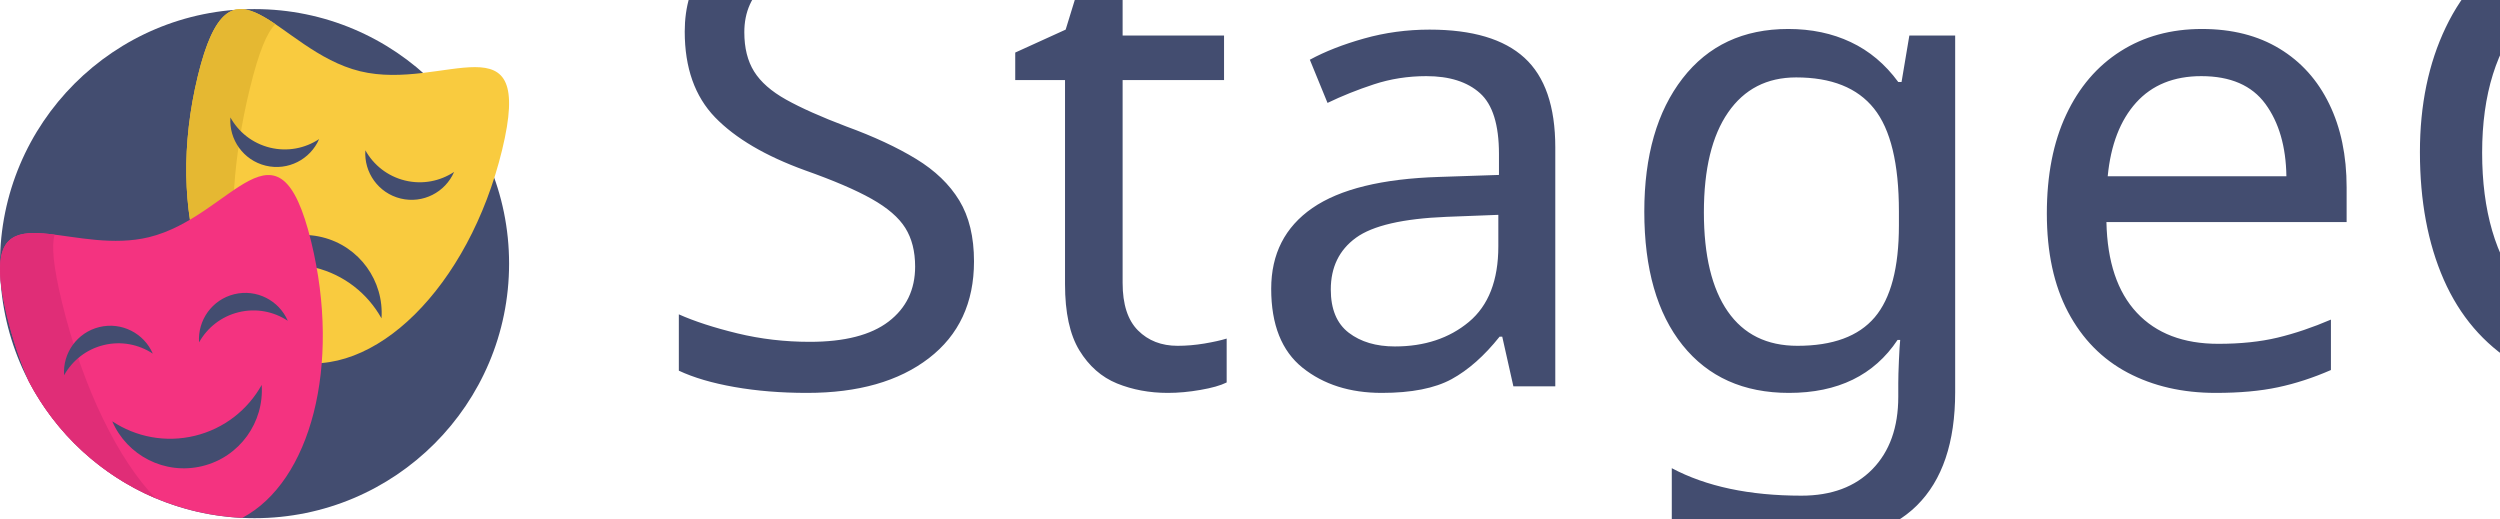
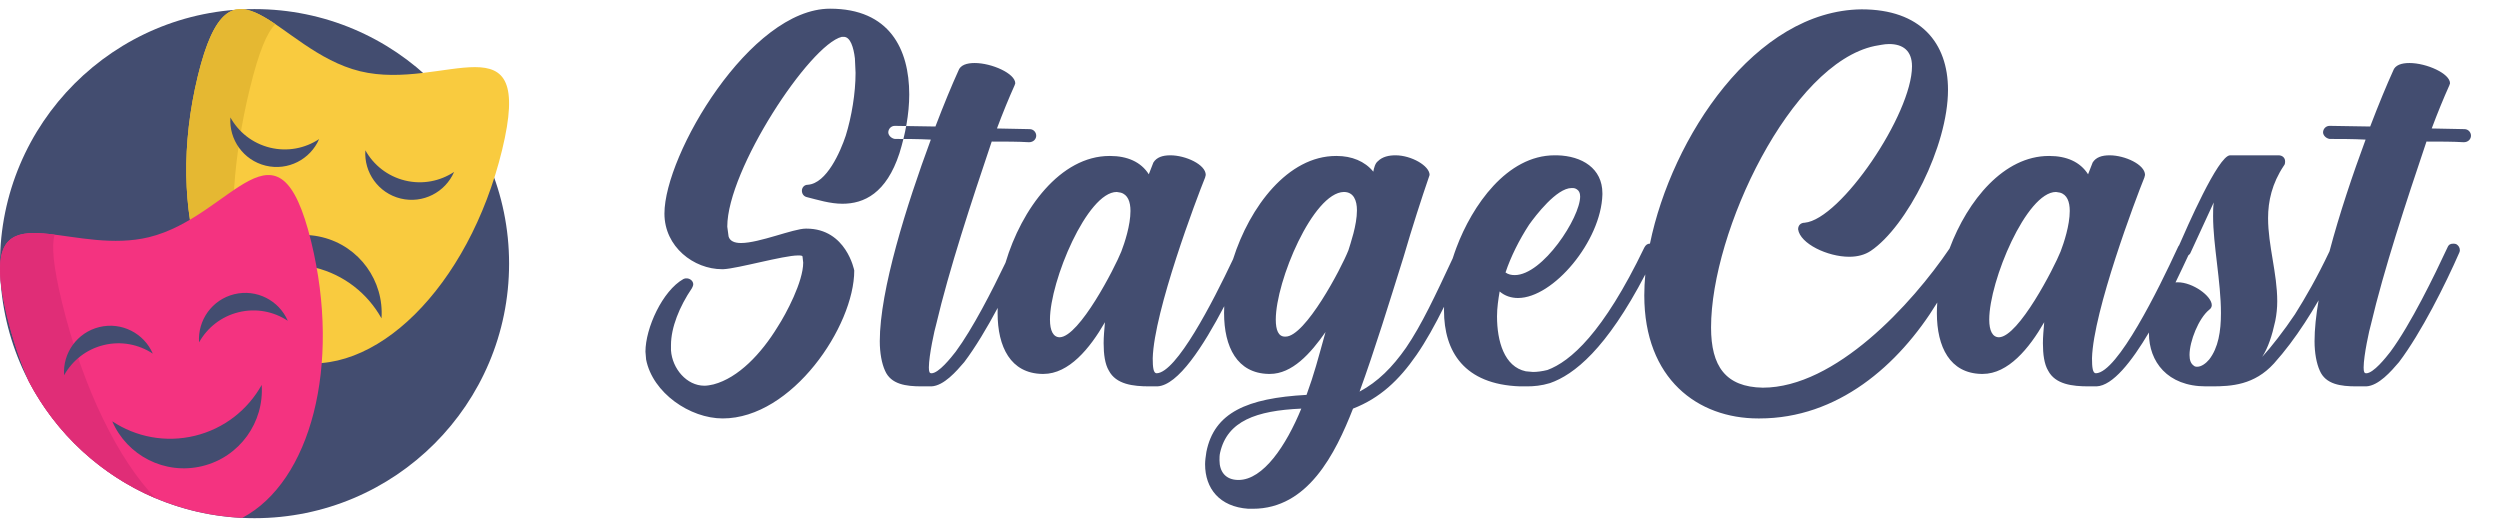
<svg xmlns="http://www.w3.org/2000/svg" width="550px" height="114px" viewBox="0 0 550 114" version="1.1">
  <defs />
  <g id="Page-1" stroke="none" stroke-width="1" fill="none" fill-rule="evenodd">
    <g id="Artboard">
-       <text id="StageCast" font-family="CreamCake, Cream Cake" font-size="144" font-weight="normal" fill="#434D70">
-         <tspan x="142" y="85">StageCast</tspan>
-       </text>
+       <path d="M479.411,53.958 C480.977,50.391 487.995,34.168 490.624,34.168 L501.28,34.168 C502.144,34.168 502.72,34.744 502.72,35.464 C502.72,35.752 502.72,36.184 502.432,36.472 C499.84,40.36 498.976,44.248 498.976,47.992 C498.976,54.04 500.992,60.088 500.992,66.28 C500.992,67.72 500.848,69.16 500.56,70.6 C499.84,73.912 498.976,76.504 497.68,78.52 C499.552,76.504 502.576,72.616 504.88,69.16 C507.2,65.475 509.778,61.015 512.493,55.288 C514.671,47.046 517.631,38.282 520.432,30.712 C517.552,30.568 514.816,30.568 512.512,30.568 C511.648,30.424 511.072,29.704 511.072,29.128 C511.072,28.408 511.648,27.688 512.512,27.688 L521.44,27.832 C523.312,22.936 525.04,18.76 526.48,15.592 C526.912,14.296 528.352,13.864 530.08,13.864 C533.824,13.864 539.008,16.168 539.008,18.328 L538.864,18.76 C537.568,21.64 536.272,24.808 534.976,28.264 L542.176,28.408 C543.04,28.408 543.616,29.128 543.616,29.848 C543.616,30.568 543.04,31.288 542.032,31.288 C539.584,31.144 536.848,31.144 533.824,31.144 C529.36,44.392 524.464,59.224 521.584,71.464 C521.296,72.328 520,78.232 520,80.824 C520,81.832 520.144,82.12 520.576,82.12 C522.16,82.12 524.896,78.664 525.904,77.368 C530.368,71.32 535.552,60.664 538.432,54.472 C538.72,53.752 539.152,53.608 539.728,53.608 C539.872,53.608 540.16,53.608 540.448,53.752 C540.88,54.04 541.168,54.472 541.168,55.048 C541.168,55.048 541.168,55.336 541.024,55.624 C538,62.536 532.672,73.192 527.776,79.672 C526.048,81.688 523.312,84.856 520.576,85 L518.416,85 C514.96,85 511.648,84.568 510.352,81.544 C509.632,79.96 509.2,77.656 509.2,75.064 C509.2,72.426 509.526,69.374 510.093,66.063 C509.096,67.788 508.077,69.452 507.04,71.032 C504.88,74.344 502.72,77.224 500.272,79.96 C495.952,84.712 490.912,85 486.592,85 L485.296,85 C476.8,85 472.768,79.528 472.768,73.336 C472.768,73.27 472.768,73.203 472.769,73.137 C468.944,79.584 464.799,84.849 461.248,85 L459.52,85 C455.92,85 452.176,84.568 450.592,81.544 C449.728,80.104 449.44,77.944 449.44,75.496 C449.44,74.056 449.584,72.616 449.728,70.888 C446.416,76.648 441.808,82.264 436.192,82.264 L435.904,82.264 C428.992,82.12 426.112,76.36 426.112,68.872 C426.112,68.114 426.141,67.34 426.199,66.552 C417.657,80.508 404.205,92.056 387.088,92.056 L386.8,92.056 C373.552,92.056 361.744,83.416 361.744,64.984 C361.744,63.492 361.819,61.952 361.966,60.373 C353.386,76.83 346.289,82.432 341.008,84.28 C339.136,84.856 337.408,85 335.968,85 L334.384,85 C322.144,84.568 317.68,77.368 317.68,68.296 C317.68,68.027 317.684,67.756 317.691,67.485 C315.663,71.553 313.709,75.088 311.632,78.088 C307.744,83.704 303.568,87.592 297.664,89.896 C293.776,99.832 287.728,111.928 275.632,111.928 L274.624,111.928 C268.288,111.496 265.12,107.464 265.12,102.136 C265.12,101.272 265.264,100.408 265.408,99.4 C267.136,90.76 274.336,87.592 287.44,86.872 C289.168,82.12 289.888,79.24 291.616,73.048 C288.304,77.8 284.272,82.264 279.376,82.264 L279.088,82.264 C272.176,82.12 269.296,76.36 269.296,68.872 C269.296,68.377 269.309,67.874 269.333,67.365 C264.742,76.127 259.182,84.805 254.608,85 L252.88,85 C249.28,85 245.536,84.568 243.952,81.544 C243.088,80.104 242.8,77.944 242.8,75.496 C242.8,74.056 242.944,72.616 243.088,70.888 C239.776,76.648 235.168,82.264 229.552,82.264 L229.264,82.264 C222.352,82.12 219.472,76.36 219.472,68.872 C219.472,68.497 219.479,68.119 219.493,67.736 C217.161,72.1 214.59,76.414 212.128,79.672 C210.4,81.688 207.664,84.856 204.928,85 L202.768,85 C199.312,85 196,84.568 194.704,81.544 C193.984,79.96 193.552,77.656 193.552,75.064 C193.552,63.832 199.456,45.112 204.784,30.712 C201.904,30.568 199.168,30.568 196.864,30.568 C196,30.424 195.424,29.704 195.424,29.128 C195.424,28.408 196,27.688 196.864,27.688 L205.792,27.832 C207.664,22.936 209.392,18.76 210.832,15.592 C211.264,14.296 212.704,13.864 214.432,13.864 C218.176,13.864 223.36,16.168 223.36,18.328 L223.216,18.76 C221.92,21.64 220.624,24.808 219.328,28.264 L226.528,28.408 C227.392,28.408 227.968,29.128 227.968,29.848 C227.968,30.568 227.392,31.288 226.384,31.288 C223.936,31.144 221.2,31.144 218.176,31.144 C213.712,44.392 208.816,59.224 205.936,71.464 C205.648,72.328 204.352,78.232 204.352,80.824 C204.352,81.832 204.496,82.12 204.928,82.12 C206.512,82.12 209.248,78.664 210.256,77.368 C213.994,72.304 218.237,64.008 221.209,57.808 C224.73,45.962 233.298,34.312 244.096,34.312 L244.24,34.312 C247.984,34.312 251.008,35.608 252.736,38.344 L253.744,35.752 C254.464,34.6 255.76,34.168 257.488,34.168 C260.8,34.168 265.264,36.184 265.264,38.488 L265.12,39.064 C263.248,43.672 253.888,68.44 253.6,78.808 C253.6,80.824 253.744,82.12 254.464,82.12 C258.804,81.988 266.747,66.603 271.273,57.025 C274.933,45.453 283.36,34.312 293.92,34.312 L294.064,34.312 C297.376,34.312 300.256,35.464 302.128,37.768 C302.272,36.904 302.56,35.896 303.136,35.464 C304.144,34.456 305.584,34.168 307.024,34.168 C310.48,34.168 314.512,36.472 314.512,38.488 L314.368,38.92 C312.784,43.528 310.768,49.72 308.752,56.632 C305.728,66.28 302.416,77.08 299.104,86.152 C303.136,83.992 306.304,80.824 309.328,76.504 C312.746,71.509 315.803,64.954 319.596,56.839 C319.848,56.047 320.121,55.258 320.416,54.472 C323.872,45.256 331.504,34.168 342.016,34.168 L342.592,34.168 C348.064,34.312 352.528,37.048 352.528,42.52 L352.528,42.808 C352.24,53.032 341.728,65.56 333.952,65.56 C332.512,65.56 331.072,65.128 329.92,64.12 C329.632,65.848 329.344,67.72 329.344,69.592 C329.344,75.064 330.928,80.68 335.68,81.688 L337.264,81.832 C338.128,81.832 339.28,81.688 340.432,81.4 C345.472,79.528 352.672,73.336 361.744,54.472 C362.032,53.896 362.464,53.608 362.896,53.608 C362.926,53.608 362.956,53.61 362.987,53.613 C367.804,30.151 386.15,2.302 409.552,2.056 C422.512,2.056 428.56,9.4 428.56,19.768 C428.56,32.152 419.488,49.864 411.568,55.192 C410.272,56.056 408.688,56.488 406.816,56.488 C402.064,56.488 396.016,53.608 395.584,50.44 C395.584,49.576 396.16,49 397.024,49 C404.944,48.28 420.64,25.096 420.64,14.584 C420.64,11.128 418.624,9.688 415.6,9.688 C414.448,9.688 413.44,9.976 412.432,10.12 C394,14.008 376.432,50.872 376.432,72.04 C376.432,80.536 379.6,85.144 387.808,85.288 C403.782,85.288 420.604,66.923 428.899,54.68 C432.902,43.993 440.892,34.312 450.736,34.312 L450.88,34.312 C454.624,34.312 457.648,35.608 459.376,38.344 L460.384,35.752 C461.104,34.6 462.4,34.168 464.128,34.168 C467.44,34.168 471.904,36.184 471.904,38.488 L471.76,39.064 C469.888,43.672 460.528,68.44 460.24,78.808 C460.24,80.824 460.384,82.12 461.104,82.12 C465.856,81.976 474.928,63.544 479.104,54.472 C479.193,54.25 479.295,54.083 479.411,53.958 Z M481.443,56.168 C480.608,57.963 479.654,59.995 478.613,62.131 C478.776,62.113 478.94,62.104 479.104,62.104 C482.416,62.104 486.592,65.128 486.592,67.144 C486.592,67.432 486.448,67.864 486.016,68.152 C483.712,70.024 481.696,75.064 481.696,78.088 C481.696,79.24 481.984,79.96 482.56,80.392 C482.848,80.68 483.136,80.68 483.424,80.68 C484.288,80.68 485.296,79.96 486.016,79.096 C488.032,76.504 488.608,72.904 488.608,68.872 C488.608,61.96 486.88,53.896 486.88,47.56 C486.88,46.552 486.88,45.544 487.024,44.536 L481.84,55.768 C481.738,55.922 481.599,56.057 481.443,56.168 Z M233.152,74.2 C237.472,74.056 245.248,58.936 246.688,55.336 C247.408,53.464 248.704,49.576 248.704,46.408 C248.704,44.392 248.128,42.808 246.544,42.376 L245.68,42.232 C239.2,42.232 230.992,61.816 230.992,70.312 C230.992,72.76 231.712,74.2 233.152,74.2 Z M158.992,92.056 C151.792,92.056 143.584,86.44 142.144,79.096 L142,77.368 C142,72.184 145.744,63.976 150.352,61.384 C150.64,61.24 150.784,61.24 151.072,61.24 C151.792,61.24 152.512,61.816 152.512,62.536 C152.512,62.824 152.368,63.112 152.224,63.4 C149.488,67.432 147.616,72.04 147.616,75.928 L147.616,77.08 C147.904,81.112 151.072,84.856 154.96,84.856 C155.68,84.856 156.256,84.712 156.976,84.568 C162.448,83.128 167.488,77.8 171.088,71.896 C172.96,69.016 176.704,61.96 176.704,57.784 L176.56,56.488 C176.56,56.2 176.128,56.2 175.552,56.2 C172.384,56.2 162.304,59.08 159.136,59.224 L158.848,59.224 C152.656,59.224 146.176,54.328 146.176,46.984 C146.176,34.024 165.04,1.912 182.608,1.912 C195.712,1.912 200.032,10.84 200.032,20.776 C200.032,25.096 199.168,29.56 197.872,33.736 C194.992,42.52 190.096,44.824 185.344,44.824 C182.608,44.824 179.872,43.96 177.568,43.384 C176.848,43.24 176.416,42.664 176.416,41.944 C176.416,41.368 176.848,40.648 177.712,40.648 C181.888,40.36 184.912,33.304 186.064,29.848 C187.36,25.672 188.224,20.488 188.224,16.024 L188.08,12.856 C187.792,10.408 187.072,8.104 185.632,8.104 L185.2,8.104 C178.144,9.832 160,37.336 160,49.864 L160.288,52.024 C160.576,53.032 161.584,53.464 163.024,53.464 C167.056,53.464 174.544,50.296 177.28,50.296 L177.424,50.296 C186.208,50.296 187.936,59.512 187.936,59.512 C187.936,71.752 174.256,92.056 158.992,92.056 Z M282.832,74.056 C287.152,74.056 295.072,59.08 296.656,55.048 C297.088,53.608 298.528,49.576 298.528,46.264 C298.528,44.104 297.808,42.232 295.648,42.232 C288.88,42.376 280.672,61.816 280.672,70.312 C280.672,72.616 281.248,74.056 282.688,74.056 L282.832,74.056 Z M272.464,105.592 C277.936,105.592 282.976,97.96 286.288,89.896 C276.352,90.328 270.016,92.632 268.432,99.544 C268.288,100.12 268.288,100.696 268.288,101.272 C268.288,103.72 269.584,105.592 272.464,105.592 Z M333.232,60.52 C339.424,60.52 347.632,47.848 347.632,43.24 C347.632,42.376 347.344,41.944 346.912,41.656 C346.48,41.368 346.192,41.368 345.76,41.368 C342.448,41.368 337.84,47.416 336.4,49.432 C334.24,52.744 332.368,56.488 331.216,59.944 C331.792,60.376 332.512,60.52 333.232,60.52 Z M439.792,74.2 C444.112,74.056 451.888,58.936 453.328,55.336 C454.048,53.464 455.344,49.576 455.344,46.408 C455.344,44.392 454.768,42.808 453.184,42.376 L452.32,42.232 C445.84,42.232 437.632,61.816 437.632,70.312 C437.632,72.76 438.352,74.2 439.792,74.2 Z" id="StageCast" fill="#434D70" />
      <g id="theater" transform="translate(0, 2)" fill-rule="nonzero">
        <g id="Capa_1">
          <circle id="Oval" fill="#434D70" cx="56" cy="56" r="56" />
          <path d="M43.517,14.742 C36.197,44.811 45.247,72.835 63.731,77.335 C82.216,81.835 103.134,61.106 110.454,31.038 C117.774,0.969 97.713,18.175 79.229,13.675 C60.745,9.175 50.837,-15.327 43.517,14.742 Z" id="Shape" fill="#F9CB3F" />
          <path d="M63.73,77.334 C45.246,72.835 36.196,44.811 43.517,14.742 C47.872,-3.148 53.143,-1.721 60.591,3.322 C58.767,5.076 56.955,9.31 54.955,17.528 C47.634,47.596 51.563,74.373 63.73,77.334 Z" id="Shape" fill="#E5B832" />
          <g id="Group" transform="translate(50.53125, 23.625)" fill="#434D70">
            <path d="M8.88,6.859 C12.737,7.798 16.609,7 19.677,4.969 C17.743,9.446 12.813,12.013 7.915,10.82 C3.017,9.628 -0.182,5.082 0.158,0.217 C1.95,3.431 5.022,5.92 8.88,6.859 Z" id="Shape" />
            <path d="M38.572,14.087 C42.429,15.026 46.301,14.228 49.37,12.197 C47.436,16.674 42.505,19.241 37.607,18.049 C32.709,16.856 29.51,12.31 29.85,7.445 C31.642,10.659 34.715,13.148 38.572,14.087 Z" id="Shape" />
            <path d="M18.71,33.227 C12.214,31.646 5.692,32.989 0.524,36.41 C3.782,28.87 12.086,24.547 20.335,26.555 C28.584,28.564 33.972,36.22 33.399,44.413 C30.381,39 25.207,34.809 18.71,33.227 Z" id="Shape" />
          </g>
          <path d="M53.285,111.934 C46.549,111.614 40.124,110.103 34.217,107.605 C22.224,102.537 12.366,93.41 6.361,81.945 C6.361,81.945 6.359,81.945 6.359,81.943 C4.416,77.463 2.784,72.638 1.545,67.543 C0.784,64.414 0.32,61.799 0.117,59.616 C0.114,59.591 0.112,59.564 0.11,59.538 C0.021,58.535 -0.014,57.623 0.007,56.798 C0.005,56.789 0.005,56.78 0.007,56.771 C0.361,42.256 17.129,53.989 32.77,50.181 C51.255,45.68 61.164,21.18 68.483,51.249 C75.106,78.453 68.327,103.986 53.285,111.934 Z" id="Shape" fill="#F43380" />
          <path d="M34.217,107.605 C22.224,102.537 12.363,93.408 6.359,81.943 C4.416,77.463 2.784,72.638 1.545,67.543 C0.784,64.414 0.32,61.799 0.116,59.616 C0.116,59.6 0.114,59.584 0.112,59.568 C0.02,58.553 -0.014,57.632 0.007,56.798 C0.185,48.997 5.088,48.75 12.007,49.616 C11.321,52.059 11.716,56.615 13.657,64.594 C18.261,83.504 26.101,99.243 34.217,107.605 Z" id="Shape" fill="#E02D77" />
          <g id="Group" transform="translate(14, 62.34375)" fill="#434D70">
            <path d="M8.822,11.57 C12.68,10.631 16.552,11.429 19.62,13.459 C17.686,8.983 12.756,6.416 7.858,7.608 C2.96,8.801 -0.239,13.346 0.101,18.211 C1.893,14.997 4.965,12.509 8.822,11.57 Z" id="Shape" />
            <path d="M38.514,4.341 C42.372,3.402 46.244,4.2 49.312,6.231 C47.378,1.754 42.448,-0.813 37.55,0.38 C32.652,1.572 29.453,6.118 29.793,10.983 C31.585,7.769 34.657,5.28 38.514,4.341 Z" id="Shape" />
            <path d="M28.882,31.527 C22.386,33.108 15.864,31.764 10.696,28.344 C13.953,35.884 22.258,40.207 30.506,38.199 C38.755,36.19 44.144,28.534 43.57,20.341 C40.553,25.754 35.379,29.945 28.882,31.527 Z" id="Shape" />
          </g>
        </g>
      </g>
    </g>
  </g>
</svg>
